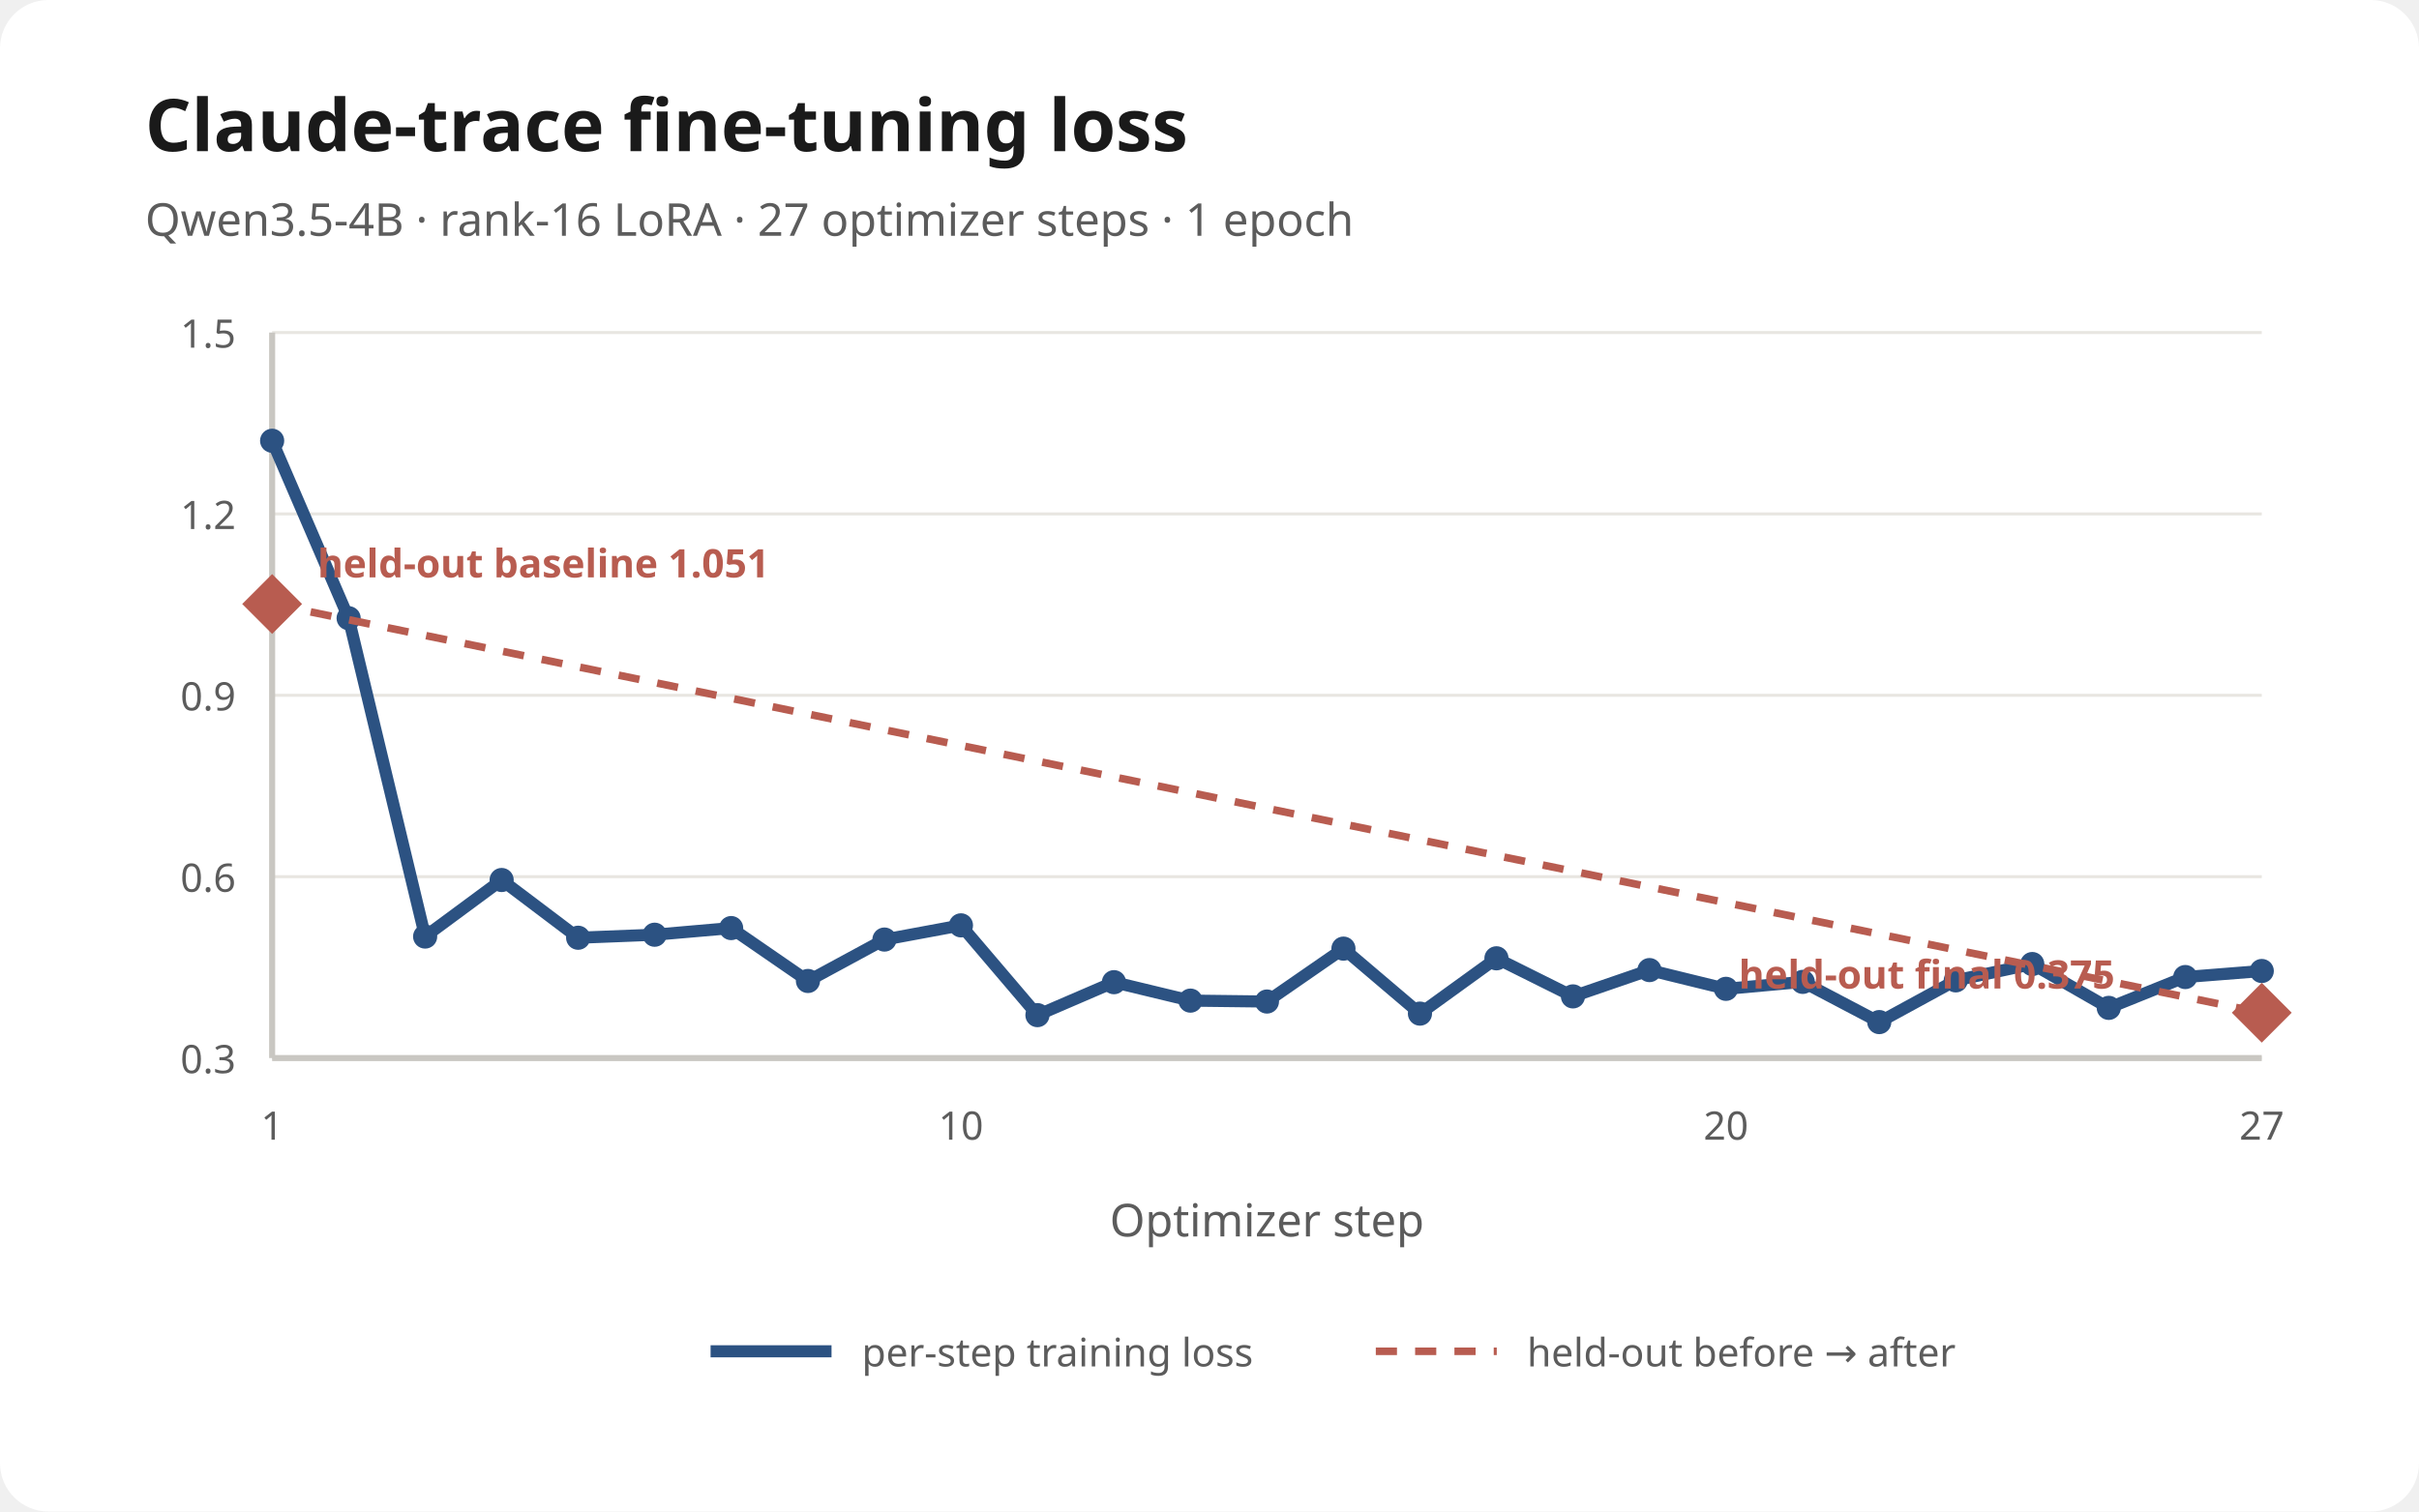
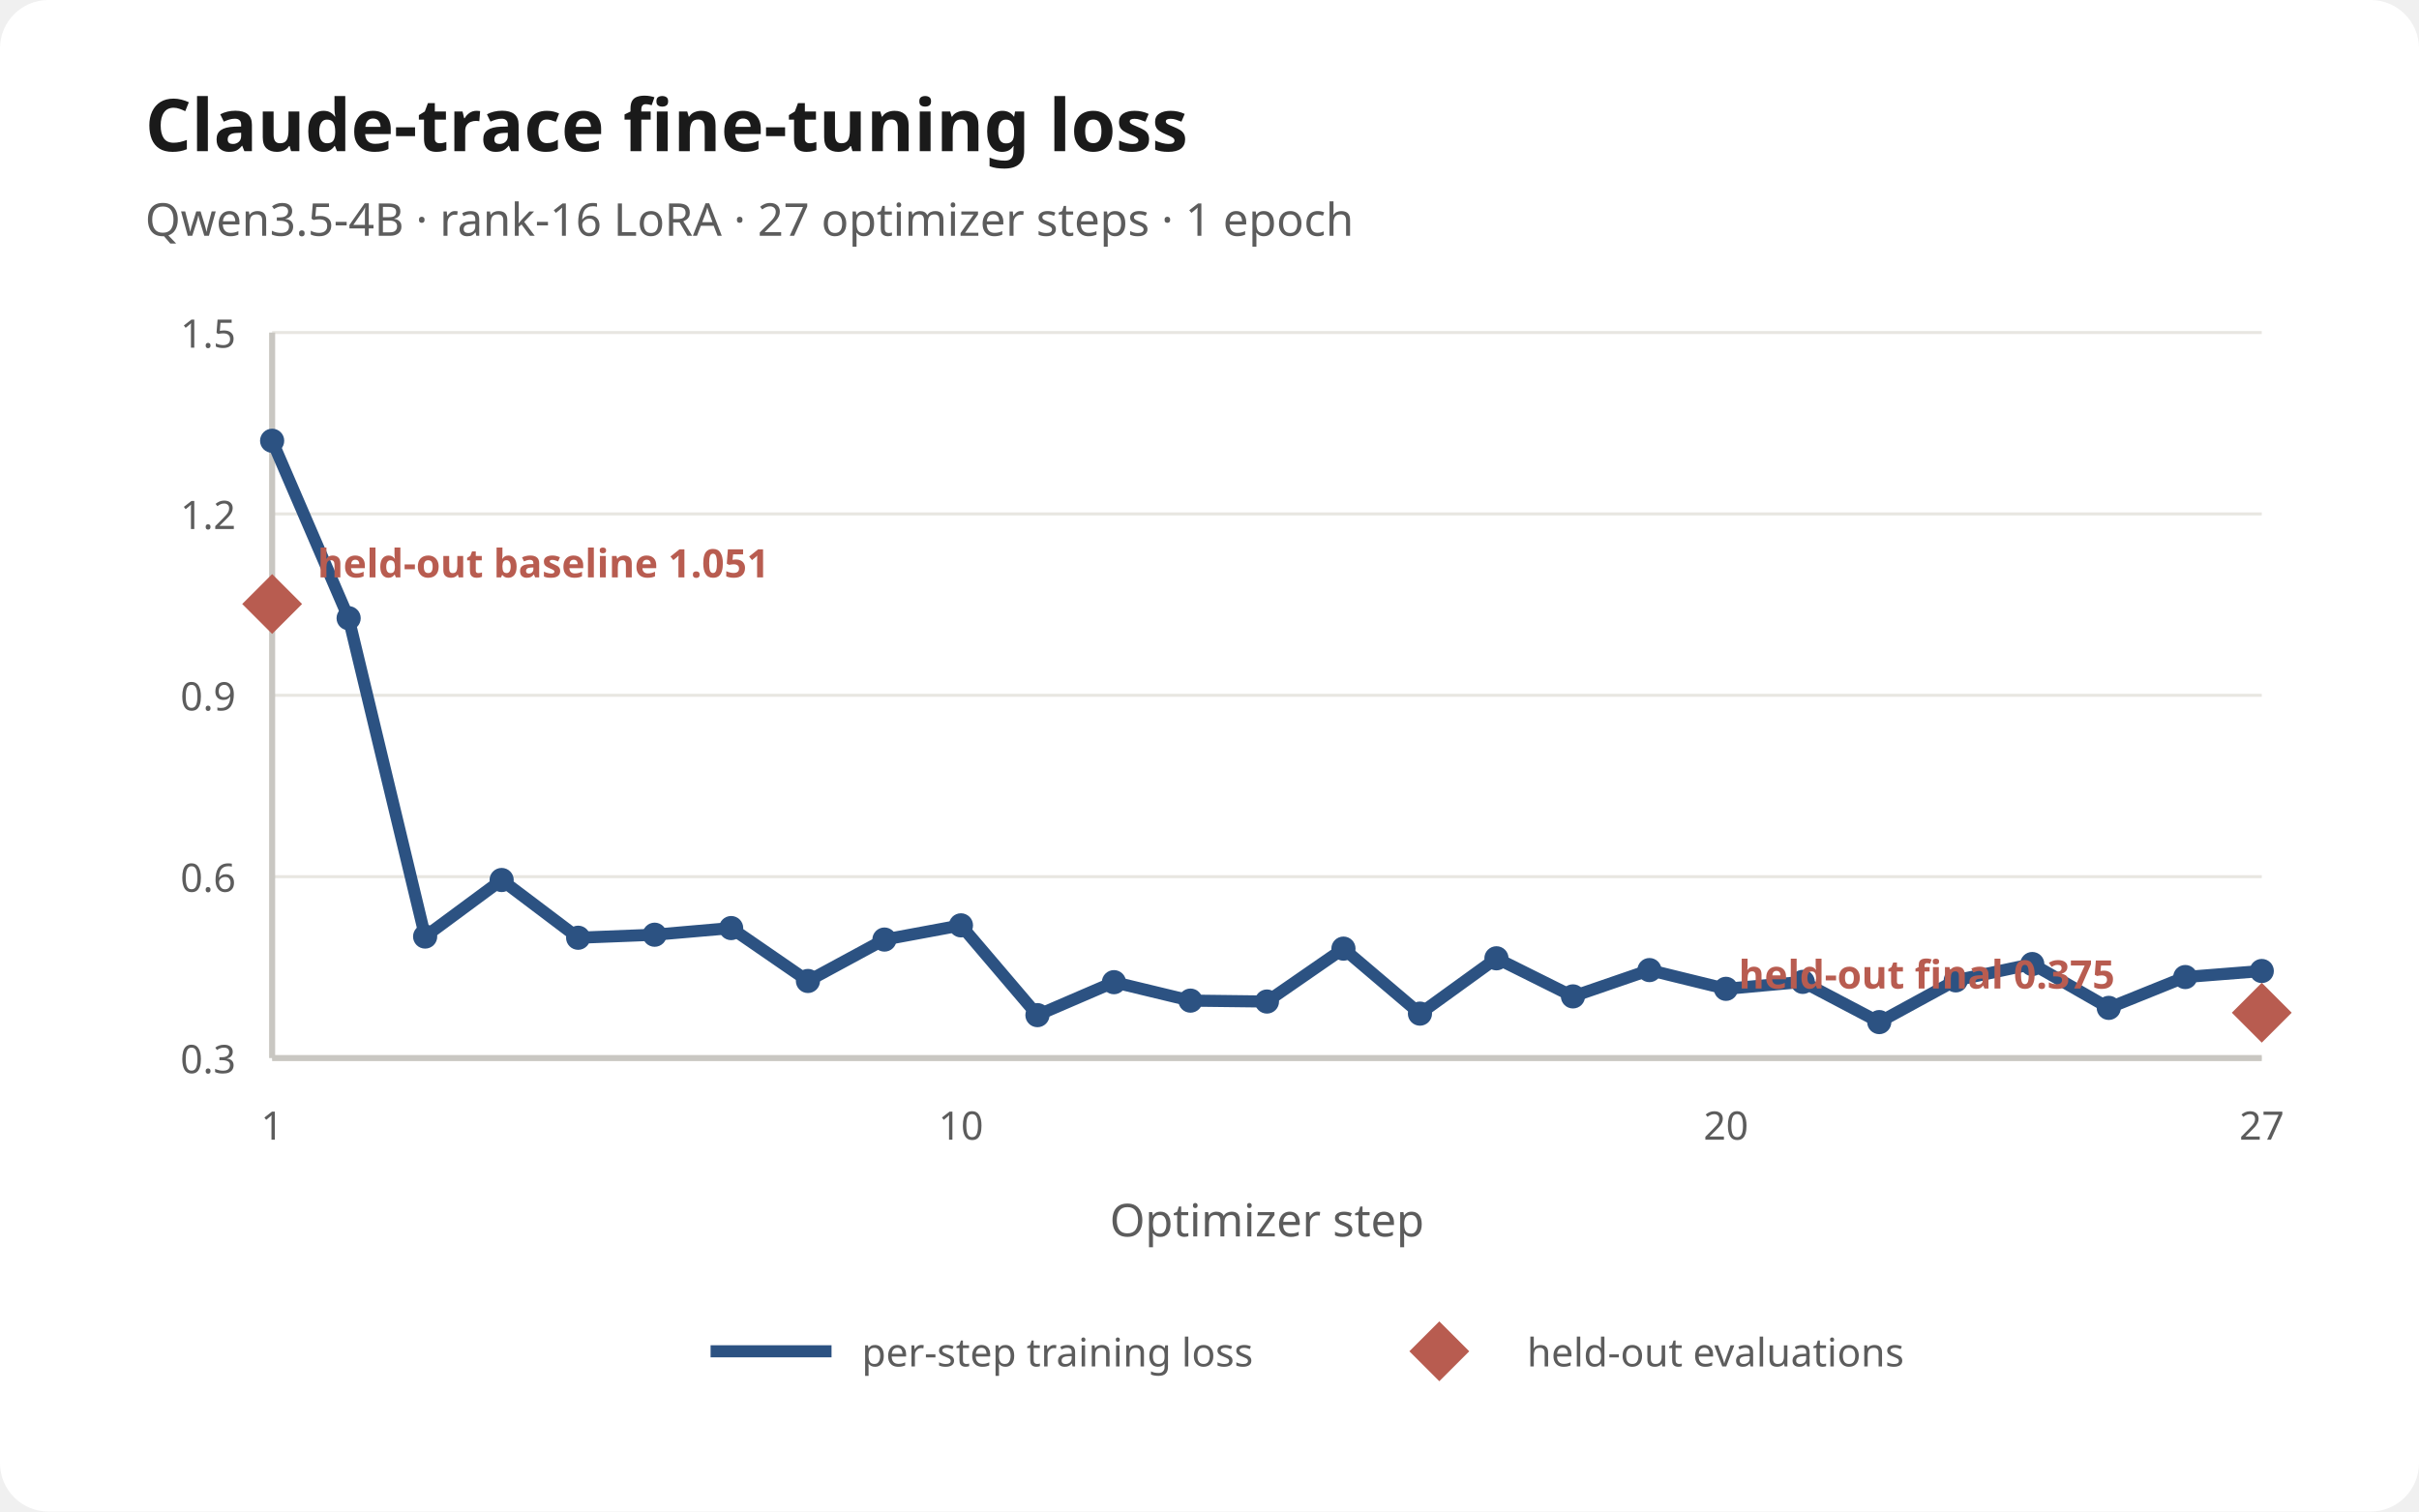
<svg xmlns="http://www.w3.org/2000/svg" viewBox="0 0 800 500" role="img" aria-labelledby="title desc">
  <rect width="800" height="500" rx="16" fill="#fff" />
  <text x="48" y="50" font-family="system-ui,sans-serif" font-size="24" font-weight="700" fill="#1a1a1a">Claude-trace fine-tuning loss</text>
  <text x="48" y="78" font-family="system-ui,sans-serif" font-size="15" fill="#5c5c5c">Qwen3.5-4B · rank-16 LoRA · 27 optimizer steps · 1 epoch</text>
  <g stroke="#e8e6e1" stroke-width="1">
    <line x1="90" y1="350" x2="748" y2="350" />
    <line x1="90" y1="290" x2="748" y2="290" />
    <line x1="90" y1="230" x2="748" y2="230" />
    <line x1="90" y1="170" x2="748" y2="170" />
    <line x1="90" y1="110" x2="748" y2="110" />
  </g>
  <line x1="90" y1="110" x2="90" y2="350" stroke="#c9c7c2" stroke-width="2" />
  <line x1="90" y1="350" x2="748" y2="350" stroke="#c9c7c2" stroke-width="2" />
  <g font-family="system-ui,sans-serif" font-size="13" fill="#5c5c5c" text-anchor="end">
    <text x="78" y="355">0.3</text>
    <text x="78" y="295">0.6</text>
    <text x="78" y="235">0.9</text>
    <text x="78" y="175">1.2</text>
    <text x="78" y="115">1.5</text>
  </g>
  <g font-family="system-ui,sans-serif" font-size="13" fill="#5c5c5c" text-anchor="middle">
    <text x="90" y="377">1</text>
    <text x="317.8" y="377">10</text>
    <text x="570.8" y="377">20</text>
    <text x="748" y="377">27</text>
    <text x="419" y="409" font-size="15">Optimizer step</text>
  </g>
  <polyline points="90,145.8 115.3,204.5 140.6,309.8 165.9,291.1 191.2,310.2 216.5,309.2 241.8,307.0 267.2,324.5 292.5,310.8 317.8,306.1 343.1,335.8 368.4,324.9 393.7,331.0 419,331.3 444.3,313.8 469.6,335.3 494.9,317.0 520.2,329.6 545.5,320.9 570.8,327.1 596.2,324.8 621.5,338.1 646.8,324.3 672.1,318.9 697.4,333.4 722.7,323.2 748,321.2" fill="none" stroke="#2c5282" stroke-width="4" stroke-linejoin="round" stroke-linecap="round" />
  <g fill="#2c5282">
    <circle cx="90" cy="145.8" r="4" />
    <circle cx="115.3" cy="204.5" r="4" />
    <circle cx="140.6" cy="309.8" r="4" />
    <circle cx="165.9" cy="291.1" r="4" />
    <circle cx="191.2" cy="310.2" r="4" />
    <circle cx="216.5" cy="309.2" r="4" />
    <circle cx="241.8" cy="307" r="4" />
    <circle cx="267.2" cy="324.5" r="4" />
    <circle cx="292.5" cy="310.8" r="4" />
    <circle cx="317.8" cy="306.1" r="4" />
    <circle cx="343.1" cy="335.8" r="4" />
    <circle cx="368.4" cy="324.9" r="4" />
    <circle cx="393.7" cy="331" r="4" />
    <circle cx="419" cy="331.3" r="4" />
    <circle cx="444.3" cy="313.8" r="4" />
    <circle cx="469.6" cy="335.3" r="4" />
    <circle cx="494.9" cy="317" r="4" />
    <circle cx="520.2" cy="329.6" r="4" />
    <circle cx="545.5" cy="320.9" r="4" />
    <circle cx="570.8" cy="327.1" r="4" />
    <circle cx="596.2" cy="324.8" r="4" />
    <circle cx="621.5" cy="338.1" r="4" />
    <circle cx="646.8" cy="324.3" r="4" />
    <circle cx="672.1" cy="318.9" r="4" />
    <circle cx="697.4" cy="333.4" r="4" />
    <circle cx="722.7" cy="323.2" r="4" />
    <circle cx="748" cy="321.2" r="4" />
  </g>
-   <path d="M90 199.8 L748 335.0" fill="none" stroke="#b85c50" stroke-width="2.5" stroke-dasharray="7 6" />
  <rect x="83" y="192.8" width="14" height="14" transform="rotate(45 90 199.8)" fill="#b85c50" />
  <rect x="741" y="328" width="14" height="14" transform="rotate(45 748 335)" fill="#b85c50" />
  <g font-family="system-ui,sans-serif" font-size="13" font-weight="650">
    <text x="105" y="191" fill="#b85c50">held-out baseline 1.051</text>
    <text x="575" y="327" fill="#b85c50">held-out final 0.375</text>
  </g>
  <g font-family="system-ui,sans-serif" font-size="13" fill="#5c5c5c">
    <line x1="235" y1="447" x2="275" y2="447" stroke="#2c5282" stroke-width="4" />
    <text x="285" y="452">per-step training loss</text>
-     <line x1="455" y1="447" x2="495" y2="447" stroke="#b85c50" stroke-width="2.5" stroke-dasharray="7 6" />
-     <text x="505" y="452">held-out before → after</text>
+     <rect x="469" y="440" width="14" height="14" transform="rotate(45 476 447)" fill="#b85c50" />
+     <text x="505" y="452">held-out evaluations</text>
  </g>
</svg>
